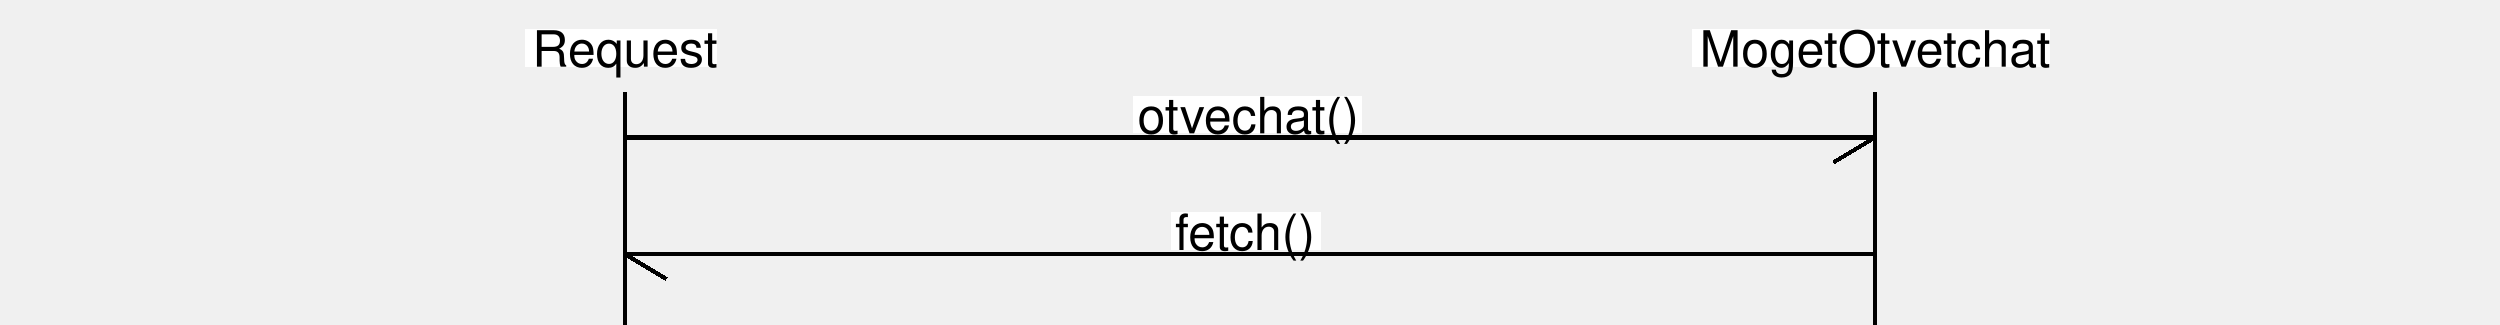
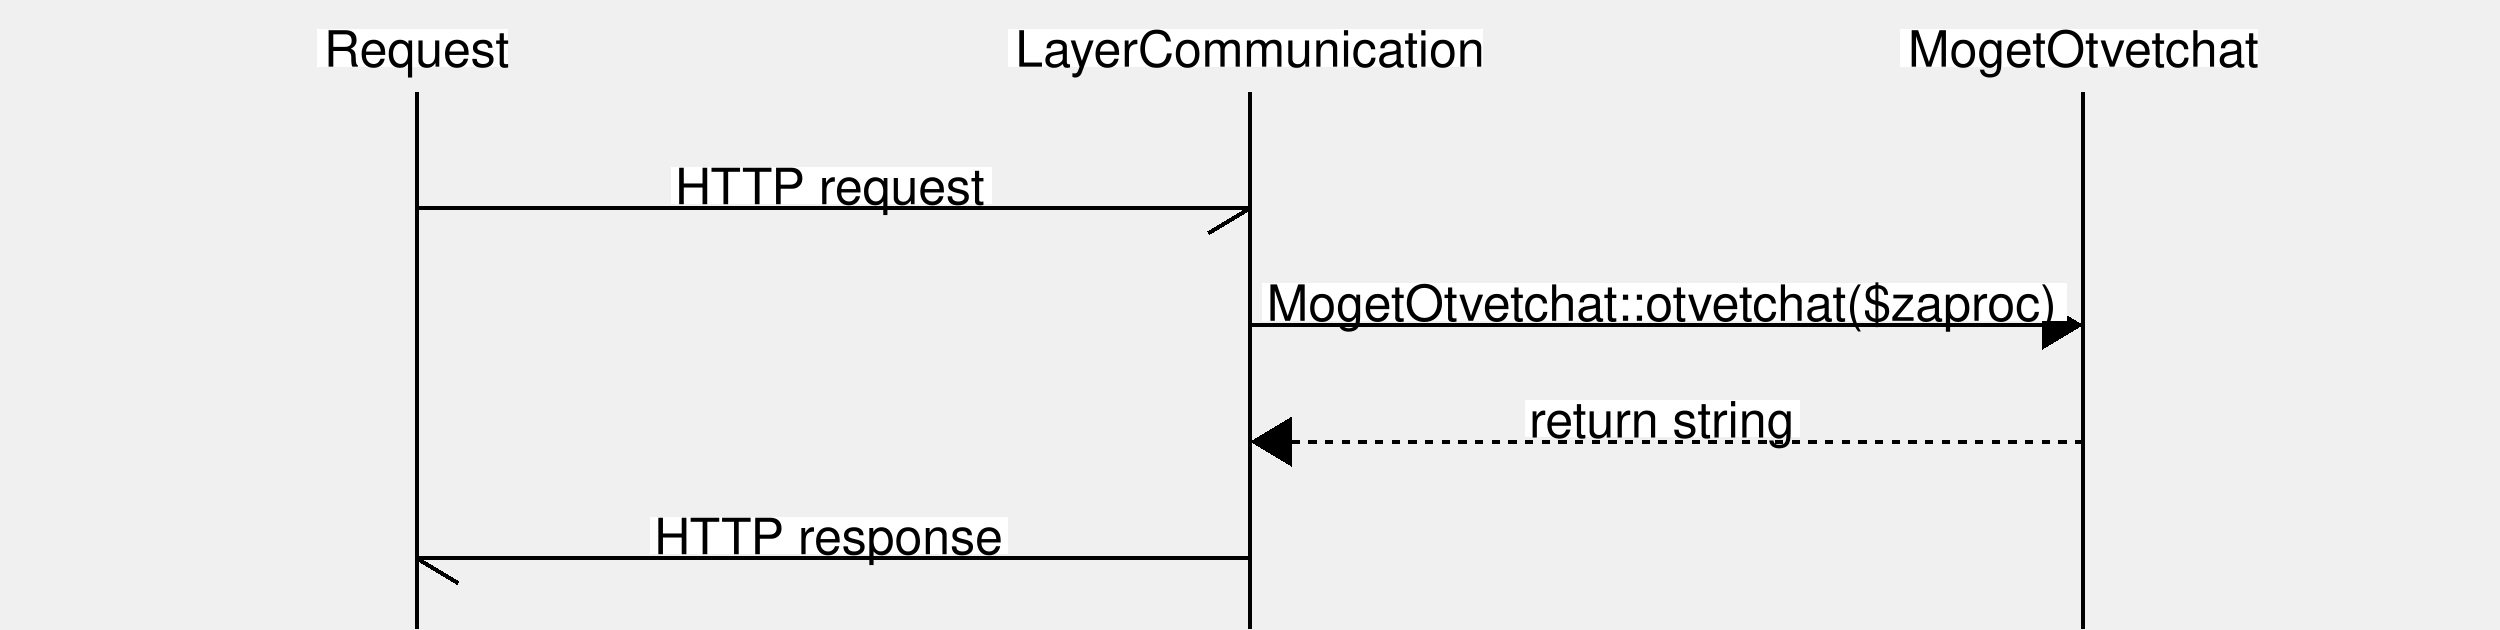
- <svg xmlns="http://www.w3.org/2000/svg" version="1.1" width="600px" height="78px" viewBox="0 0 600 78" shape-rendering="crispEdges" stroke-width="1" text-rendering="geometricPrecision">
-   <polygon fill="white" points="126,7 172,7 172,16 126,16" />
-   <text x="150" y="16" textLength="45" font-family="Helvetica" font-size="12" fill="black" text-anchor="middle">
+ <svg xmlns="http://www.w3.org/2000/svg" version="1.1" width="600px" height="151px" viewBox="0 0 600 151" shape-rendering="crispEdges" stroke-width="1" text-rendering="geometricPrecision">
+   <polygon fill="white" points="76,7 122,7 122,16 76,16" />
+   <text x="100" y="16" textLength="45" font-family="Helvetica" font-size="12" fill="black" text-anchor="middle">

Request
</text>
-   <polygon fill="white" points="406,7 492,7 492,16 406,16" />
-   <text x="450" y="16" textLength="85" font-family="Helvetica" font-size="12" fill="black" text-anchor="middle">
+   <polygon fill="white" points="242,7 356,7 356,16 242,16" />
+   <text x="300" y="16" textLength="113" font-family="Helvetica" font-size="12" fill="black" text-anchor="middle">
+ 
+ LayerCommunication
+ </text>
+   <polygon fill="white" points="456,7 542,7 542,16 456,16" />
+   <text x="500" y="16" textLength="85" font-family="Helvetica" font-size="12" fill="black" text-anchor="middle">

MogetOtvetchat
</text>
-   <line x1="150" y1="22" x2="150" y2="50" stroke="black" />
-   <line x1="450" y1="22" x2="450" y2="50" stroke="black" />
-   <line x1="150" y1="33" x2="450" y2="33" stroke="black" />
-   <line x1="450" y1="33" x2="440" y2="39" stroke="black" />
-   <polygon fill="white" points="272,23 327,23 327,32 272,32" />
-   <text x="273" y="32" textLength="53" font-family="Helvetica" font-size="12" fill="black">
- otvechat()
+   <line x1="100" y1="22" x2="100" y2="39" stroke="black" />
+   <line x1="300" y1="22" x2="300" y2="39" stroke="black" />
+   <line x1="500" y1="22" x2="500" y2="39" stroke="black" />
+   <line x1="100" y1="39" x2="100" y2="67" stroke="black" />
+   <line x1="300" y1="39" x2="300" y2="67" stroke="black" />
+   <line x1="500" y1="39" x2="500" y2="67" stroke="black" />
+   <line x1="100" y1="50" x2="300" y2="50" stroke="black" />
+   <line x1="300" y1="50" x2="290" y2="56" stroke="black" />
+   <polygon fill="white" points="161,40 238,40 238,49 161,49" />
+   <text x="162" y="49" textLength="75" font-family="Helvetica" font-size="12" fill="black">
+ HTTP request
</text>
-   <line x1="150" y1="50" x2="150" y2="78" stroke="black" />
-   <line x1="450" y1="50" x2="450" y2="78" stroke="black" />
-   <line x1="450" y1="61" x2="150" y2="61" stroke="black" />
-   <line x1="150" y1="61" x2="160" y2="67" stroke="black" />
-   <polygon fill="white" points="281,51 317,51 317,60 281,60" />
-   <text x="282" y="60" textLength="34" font-family="Helvetica" font-size="12" fill="black">
- fetch()
+   <line x1="100" y1="67" x2="100" y2="95" stroke="black" />
+   <line x1="300" y1="67" x2="300" y2="95" stroke="black" />
+   <line x1="500" y1="67" x2="500" y2="95" stroke="black" />
+   <line x1="300" y1="78" x2="500" y2="78" stroke="black" />
+   <polygon fill="black" points="500,78 490,84 490,72" />
+   <polygon fill="white" points="303,68 496,68 496,77 303,77" />
+   <text x="304" y="77" textLength="191" font-family="Helvetica" font-size="12" fill="black">
+ MogetOtvetchat::otvetchat($zaproc)
</text>
-   <line x1="150" y1="72" x2="150" y2="78" stroke="black" />
-   <line x1="450" y1="72" x2="450" y2="78" stroke="black" />
+   <line x1="100" y1="95" x2="100" y2="123" stroke="black" />
+   <line x1="300" y1="95" x2="300" y2="123" stroke="black" />
+   <line x1="500" y1="95" x2="500" y2="123" stroke="black" />
+   <line x1="500" y1="106" x2="300" y2="106" stroke="black" stroke-dasharray="2,2" />
+   <polygon fill="black" points="300,106 310,112 310,100" />
+   <polygon fill="white" points="366,96 432,96 432,105 366,105" />
+   <text x="367" y="105" textLength="64" font-family="Helvetica" font-size="12" fill="black">
+ return string
+ </text>
+   <line x1="100" y1="123" x2="100" y2="151" stroke="black" />
+   <line x1="300" y1="123" x2="300" y2="151" stroke="black" />
+   <line x1="500" y1="123" x2="500" y2="151" stroke="black" />
+   <line x1="300" y1="134" x2="100" y2="134" stroke="black" />
+   <line x1="100" y1="134" x2="110" y2="140" stroke="black" />
+   <polygon fill="white" points="156,124 242,124 242,133 156,133" />
+   <text x="157" y="133" textLength="84" font-family="Helvetica" font-size="12" fill="black">
+ HTTP response
+ </text>
+   <line x1="100" y1="145" x2="100" y2="151" stroke="black" />
+   <line x1="300" y1="145" x2="300" y2="151" stroke="black" />
+   <line x1="500" y1="145" x2="500" y2="151" stroke="black" />
</svg>
